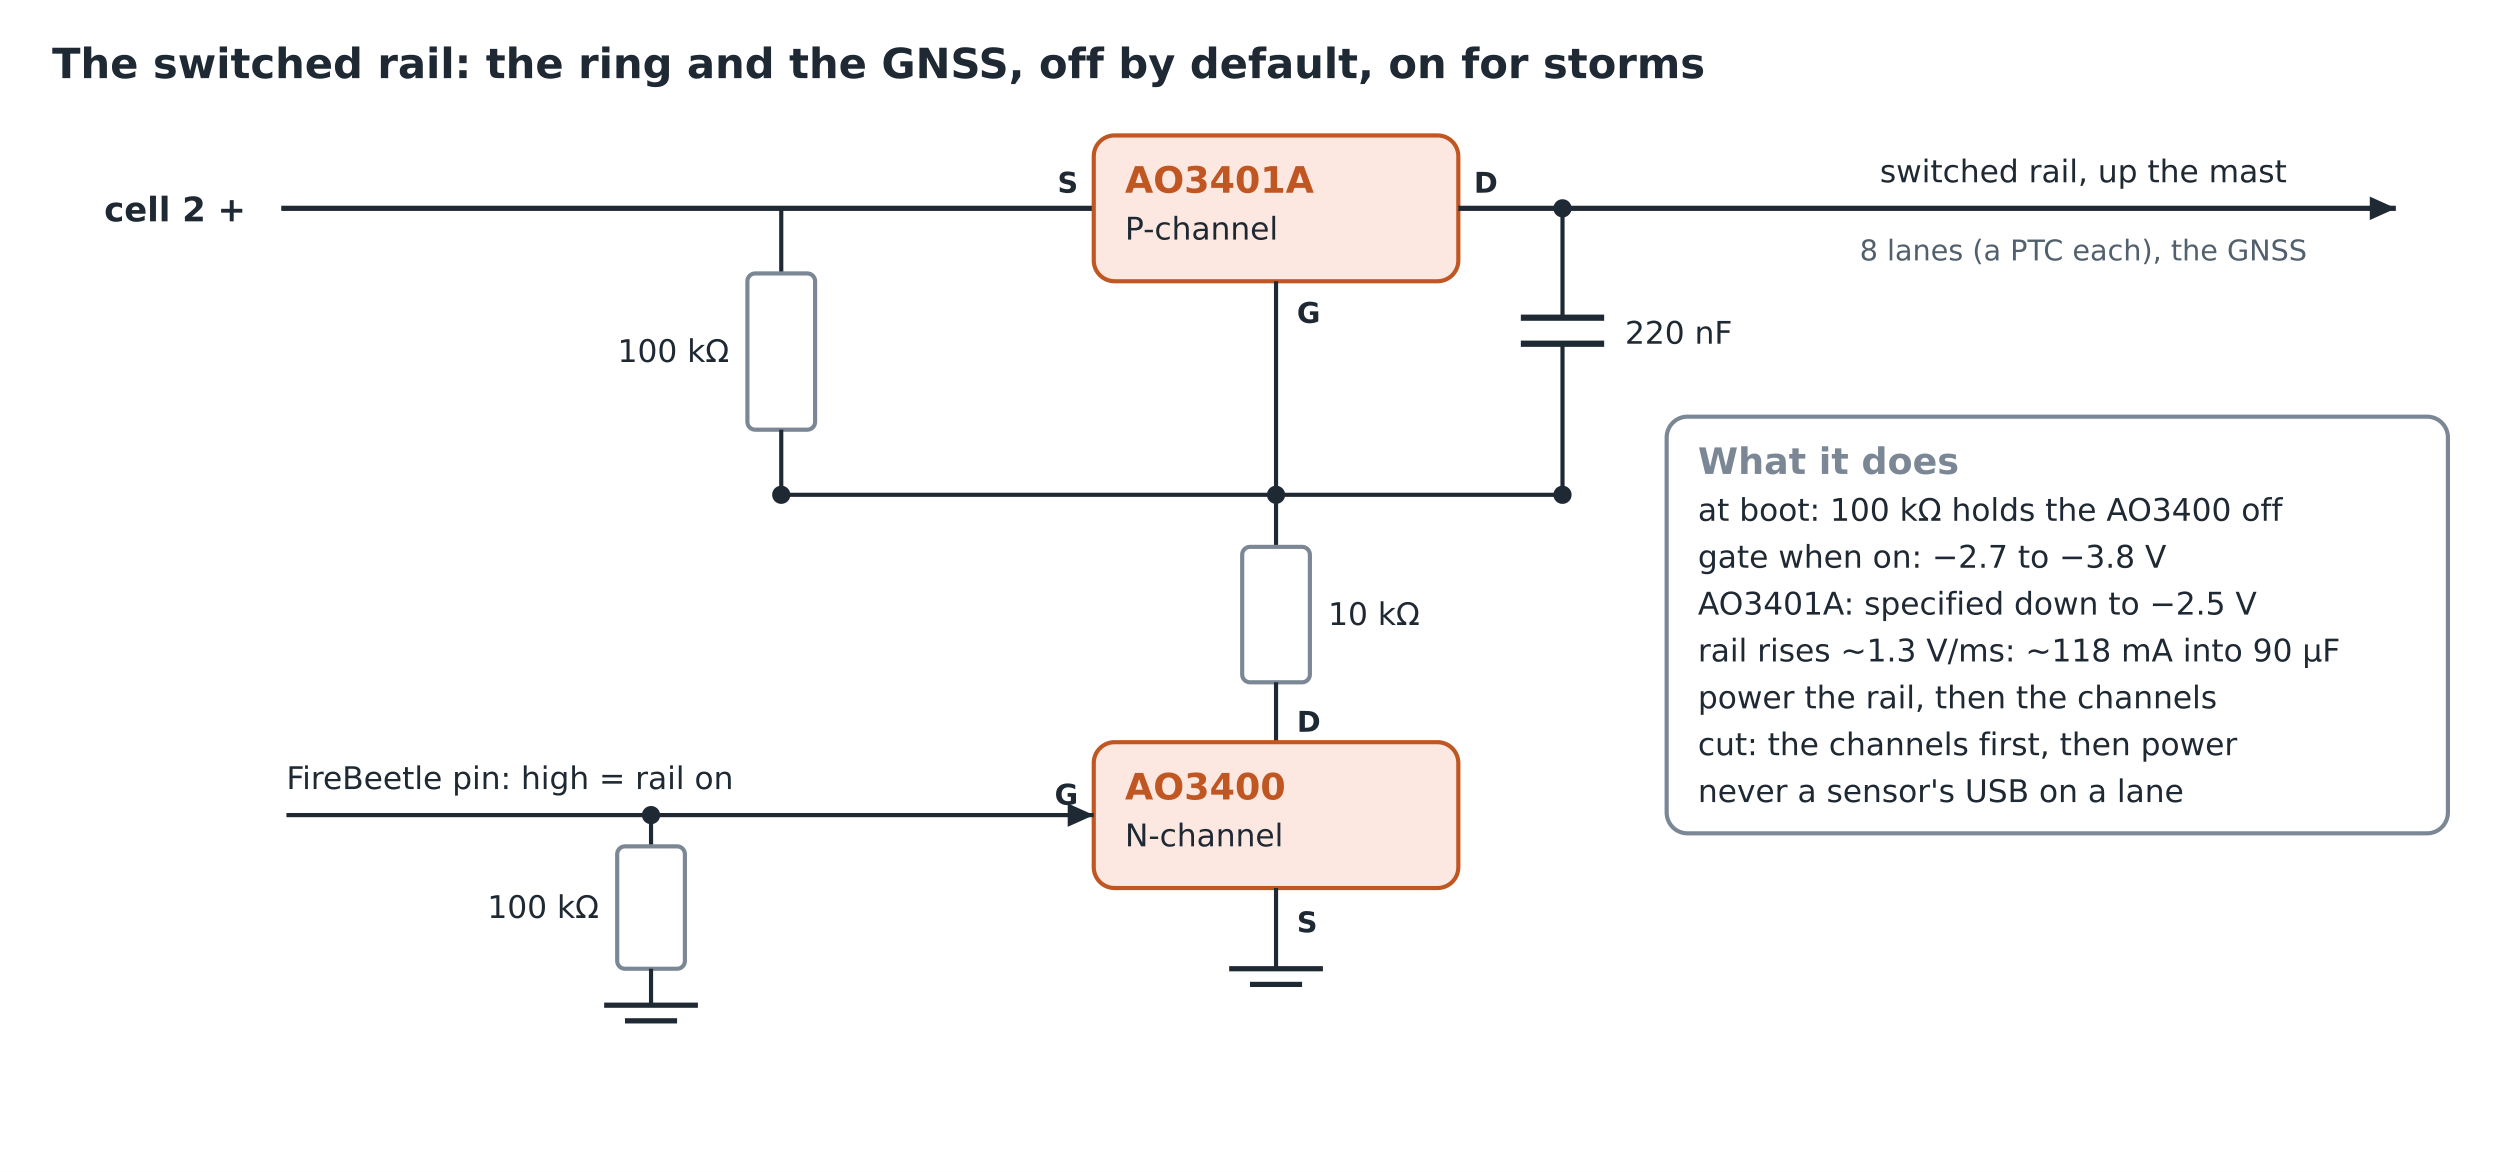
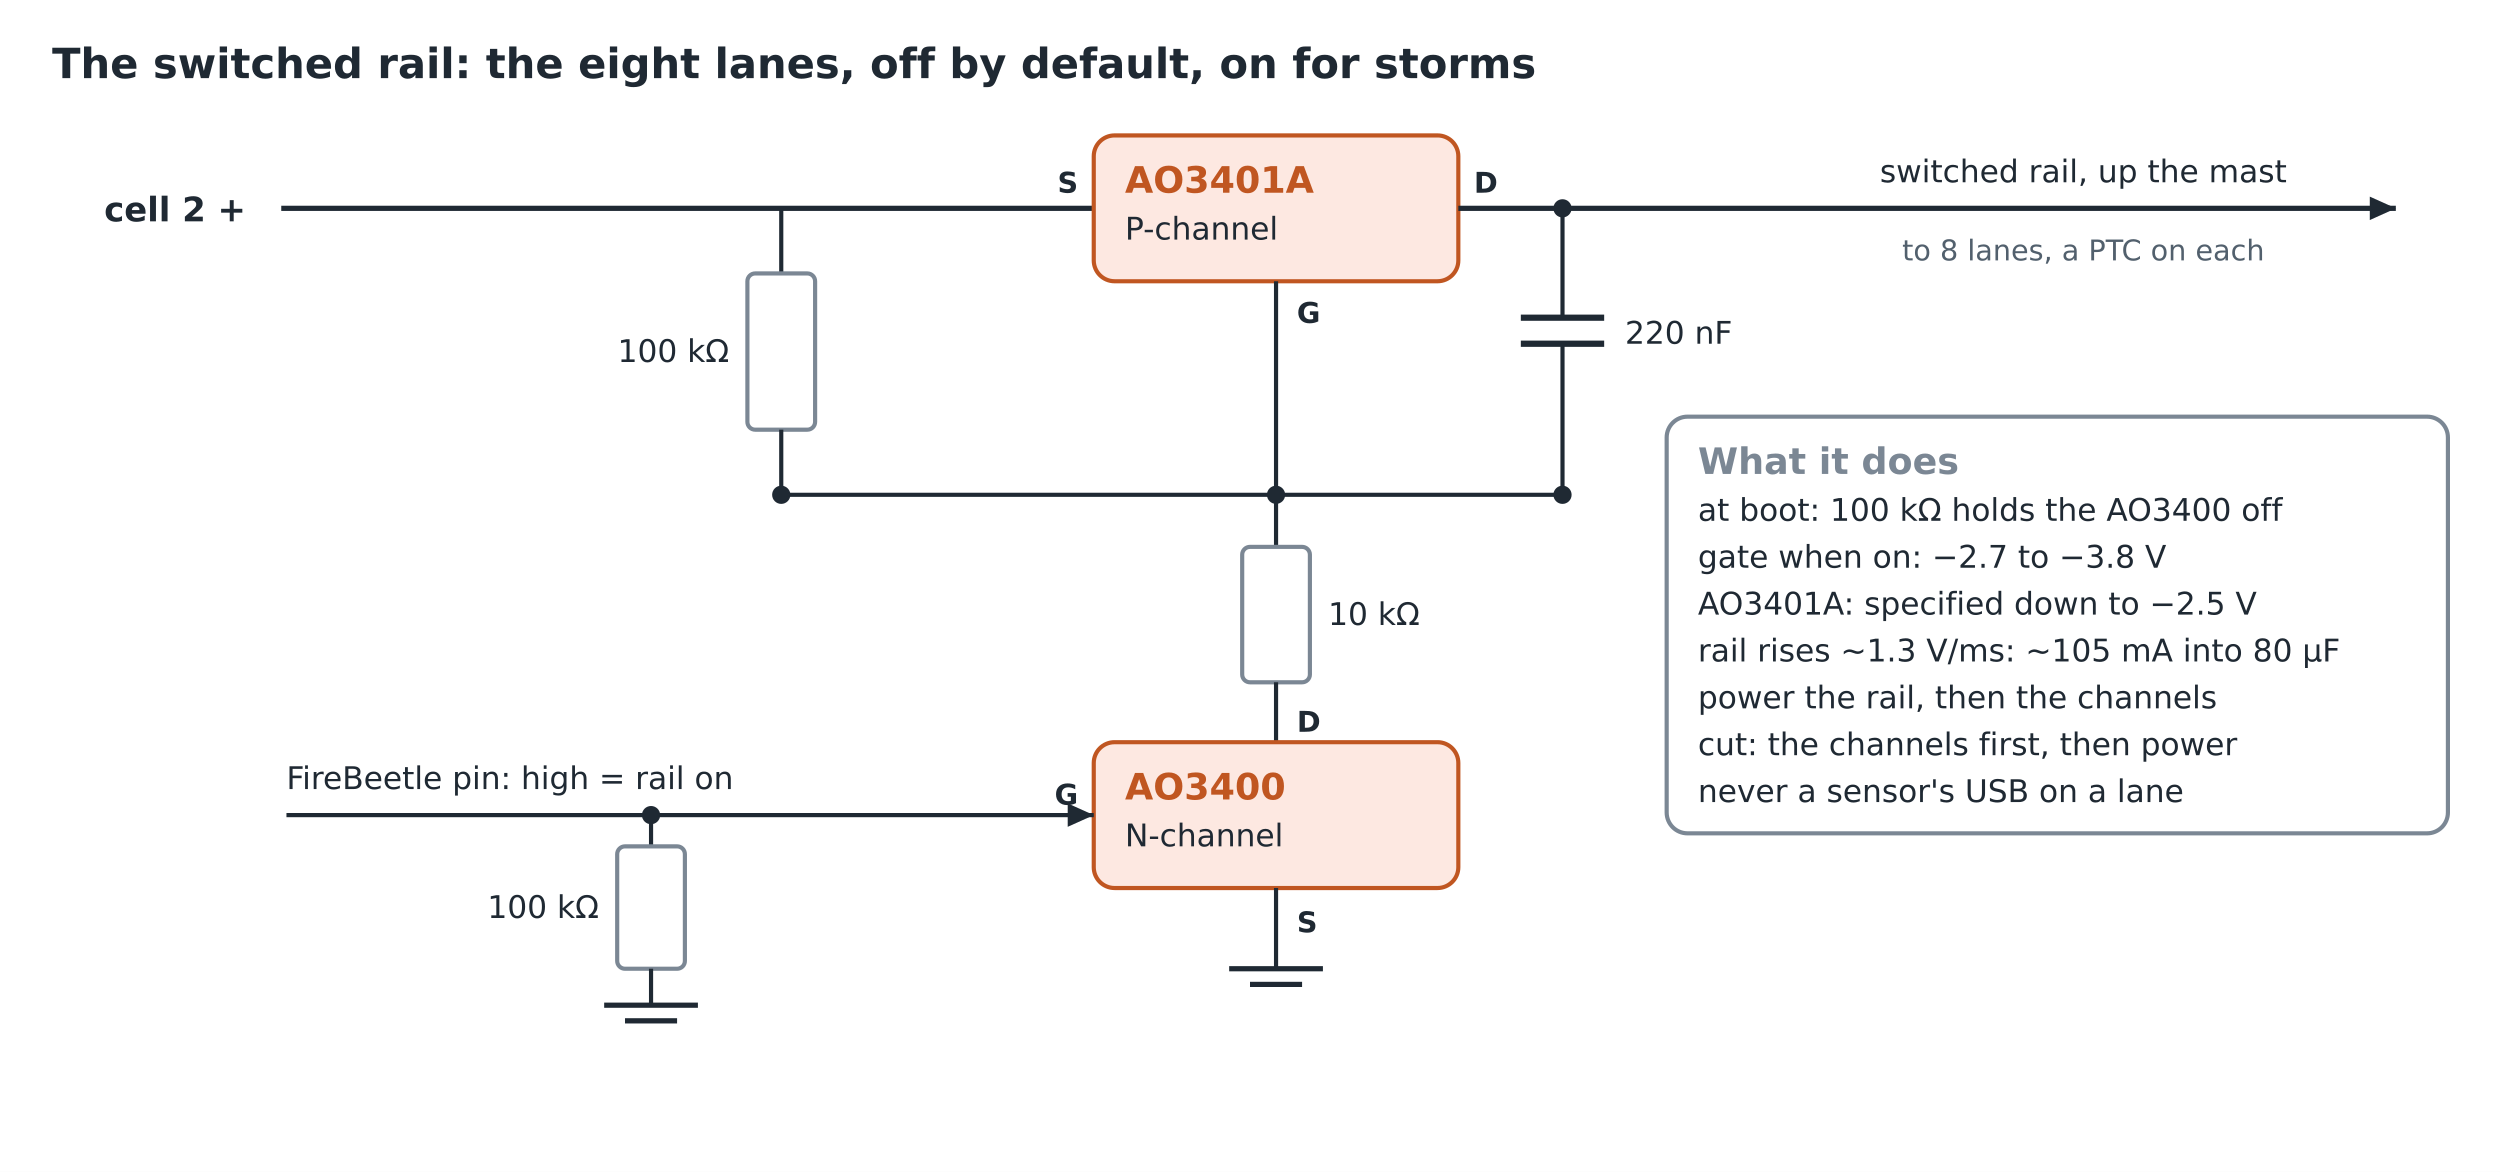
<svg xmlns="http://www.w3.org/2000/svg" width="960" height="450" viewBox="0 0 960 450" font-family="DejaVu Sans, Verdana, sans-serif">
  <rect width="960" height="450" fill="#ffffff" />
-   <text x="20.0" y="30.0" font-size="16" font-weight="bold" text-anchor="start" fill="#1f2933">The switched rail: the ring and the GNSS, off by default, on for storms</text>
+   <text x="20.0" y="30.0" font-size="16" font-weight="bold" text-anchor="start" fill="#1f2933">The switched rail: the eight lanes, off by default, on for storms</text>
  <text x="40.0" y="85.0" font-size="13" font-weight="bold" text-anchor="start" fill="#1f2933">cell 2 +</text>
  <polyline points="108.0,80.0 420.0,80.0" fill="none" stroke="#1f2933" stroke-width="2" stroke-linejoin="round" />
  <rect x="420.0" y="52.0" width="140.0" height="56.0" rx="8" fill="#fde8e1" stroke="#c05621" stroke-width="1.6" />
  <text x="432.0" y="74.0" font-size="14" font-weight="bold" text-anchor="start" fill="#c05621">AO3401A</text>
  <text x="432.0" y="92.0" font-size="12" text-anchor="start" fill="#1f2933">P-channel</text>
  <text x="414.0" y="74.0" font-size="11" font-weight="bold" text-anchor="end" fill="#1f2933">S</text>
  <text x="566.0" y="74.0" font-size="11" font-weight="bold" text-anchor="start" fill="#1f2933">D</text>
  <text x="498.0" y="124.0" font-size="11" font-weight="bold" text-anchor="start" fill="#1f2933">G</text>
  <polyline points="560.0,80.0 920.0,80.0" fill="none" stroke="#1f2933" stroke-width="2" stroke-linejoin="round" />
  <polygon points="920.0,80.0 910.0,75.5 910.0,84.5" fill="#1f2933" />
  <text x="800.0" y="70.0" font-size="12" text-anchor="middle" fill="#1f2933">switched rail, up the mast</text>
-   <text x="800.0" y="100.0" font-size="11" text-anchor="middle" fill="#52606d">8 lanes (a PTC each), the GNSS</text>
+   <text x="800.0" y="100.0" font-size="11" text-anchor="middle" fill="#52606d">to 8 lanes, a PTC on each</text>
  <polyline points="490.0,108.0 490.0,190.0" fill="none" stroke="#1f2933" stroke-width="1.6" stroke-linejoin="round" />
  <polyline points="300.0,80.0 300.0,105.0" fill="none" stroke="#1f2933" stroke-width="1.6" stroke-linejoin="round" />
  <rect x="287.0" y="105.0" width="26.0" height="60.0" rx="3" fill="#ffffff" stroke="#7b8794" stroke-width="1.6" />
  <text x="280.0" y="139.0" font-size="12" text-anchor="end" fill="#1f2933">100 kΩ</text>
  <polyline points="300.0,165.0 300.0,190.0 490.0,190.0" fill="none" stroke="#1f2933" stroke-width="1.6" stroke-linejoin="round" />
  <polyline points="600.0,80.0 600.0,122.0" fill="none" stroke="#1f2933" stroke-width="1.6" stroke-linejoin="round" />
  <polyline points="584.0,122.0 616.0,122.0" fill="none" stroke="#1f2933" stroke-width="2.4" stroke-linejoin="round" />
  <polyline points="584.0,132.0 616.0,132.0" fill="none" stroke="#1f2933" stroke-width="2.4" stroke-linejoin="round" />
  <polyline points="600.0,132.0 600.0,190.0 490.0,190.0" fill="none" stroke="#1f2933" stroke-width="1.6" stroke-linejoin="round" />
  <text x="624.0" y="132.0" font-size="12" text-anchor="start" fill="#1f2933">220 nF</text>
  <circle cx="300" cy="190" r="3.5" fill="#1f2933" />
  <circle cx="490" cy="190" r="3.5" fill="#1f2933" />
  <circle cx="600" cy="190" r="3.5" fill="#1f2933" />
  <circle cx="600" cy="80" r="3.5" fill="#1f2933" />
  <polyline points="490.0,190.0 490.0,210.0" fill="none" stroke="#1f2933" stroke-width="1.6" stroke-linejoin="round" />
  <rect x="477.0" y="210.0" width="26.0" height="52.0" rx="3" fill="#ffffff" stroke="#7b8794" stroke-width="1.6" />
  <text x="510.0" y="240.0" font-size="12" text-anchor="start" fill="#1f2933">10 kΩ</text>
  <polyline points="490.0,262.0 490.0,285.0" fill="none" stroke="#1f2933" stroke-width="1.6" stroke-linejoin="round" />
  <rect x="420.0" y="285.0" width="140.0" height="56.0" rx="8" fill="#fde8e1" stroke="#c05621" stroke-width="1.6" />
  <text x="432.0" y="307.0" font-size="14" font-weight="bold" text-anchor="start" fill="#c05621">AO3400</text>
  <text x="432.0" y="325.0" font-size="12" text-anchor="start" fill="#1f2933">N-channel</text>
  <text x="498.0" y="281.0" font-size="11" font-weight="bold" text-anchor="start" fill="#1f2933">D</text>
  <text x="498.0" y="358.0" font-size="11" font-weight="bold" text-anchor="start" fill="#1f2933">S</text>
  <text x="414.0" y="309.0" font-size="11" font-weight="bold" text-anchor="end" fill="#1f2933">G</text>
  <polyline points="490.0,341.0 490.0,372.0" fill="none" stroke="#1f2933" stroke-width="1.6" stroke-linejoin="round" />
  <polyline points="472.0,372.0 508.0,372.0" fill="none" stroke="#1f2933" stroke-width="2" stroke-linejoin="round" />
  <polyline points="480.0,378.0 500.0,378.0" fill="none" stroke="#1f2933" stroke-width="2" stroke-linejoin="round" />
  <polyline points="110.0,313.0 420.0,313.0" fill="none" stroke="#1f2933" stroke-width="1.6" stroke-linejoin="round" />
  <polygon points="420.0,313.0 410.0,308.5 410.0,317.5" fill="#1f2933" />
  <text x="110.0" y="303.0" font-size="12" text-anchor="start" fill="#1f2933">FireBeetle pin: high = rail on</text>
  <circle cx="250" cy="313" r="3.5" fill="#1f2933" />
  <polyline points="250.0,313.0 250.0,325.0" fill="none" stroke="#1f2933" stroke-width="1.6" stroke-linejoin="round" />
  <rect x="237.0" y="325.0" width="26.0" height="47.0" rx="3" fill="#ffffff" stroke="#7b8794" stroke-width="1.6" />
  <text x="230.0" y="352.5" font-size="12" text-anchor="end" fill="#1f2933">100 kΩ</text>
  <polyline points="250.0,372.0 250.0,386.0" fill="none" stroke="#1f2933" stroke-width="1.6" stroke-linejoin="round" />
  <polyline points="232.0,386.0 268.0,386.0" fill="none" stroke="#1f2933" stroke-width="2" stroke-linejoin="round" />
  <polyline points="240.0,392.0 260.0,392.0" fill="none" stroke="#1f2933" stroke-width="2" stroke-linejoin="round" />
  <rect x="640.0" y="160.0" width="300.0" height="160.0" rx="8" fill="#ffffff" stroke="#7b8794" stroke-width="1.6" />
  <text x="652.0" y="182.0" font-size="14" font-weight="bold" text-anchor="start" fill="#7b8794">What it does</text>
  <text x="652.0" y="200.0" font-size="12" text-anchor="start" fill="#1f2933">at boot: 100 kΩ holds the AO3400 off</text>
  <text x="652.0" y="218.0" font-size="12" text-anchor="start" fill="#1f2933">gate when on: −2.7 to −3.8 V</text>
  <text x="652.0" y="236.0" font-size="12" text-anchor="start" fill="#1f2933">AO3401A: specified down to −2.5 V</text>
-   <text x="652.0" y="254.0" font-size="12" text-anchor="start" fill="#1f2933">rail rises ~1.3 V/ms: ~118 mA into 90 µF</text>
+   <text x="652.0" y="254.0" font-size="12" text-anchor="start" fill="#1f2933">rail rises ~1.3 V/ms: ~105 mA into 80 µF</text>
  <text x="652.0" y="272.0" font-size="12" text-anchor="start" fill="#1f2933">power the rail, then the channels</text>
  <text x="652.0" y="290.0" font-size="12" text-anchor="start" fill="#1f2933">cut: the channels first, then power</text>
  <text x="652.0" y="308.0" font-size="12" text-anchor="start" fill="#1f2933">never a sensor's USB on a lane</text>
</svg>
